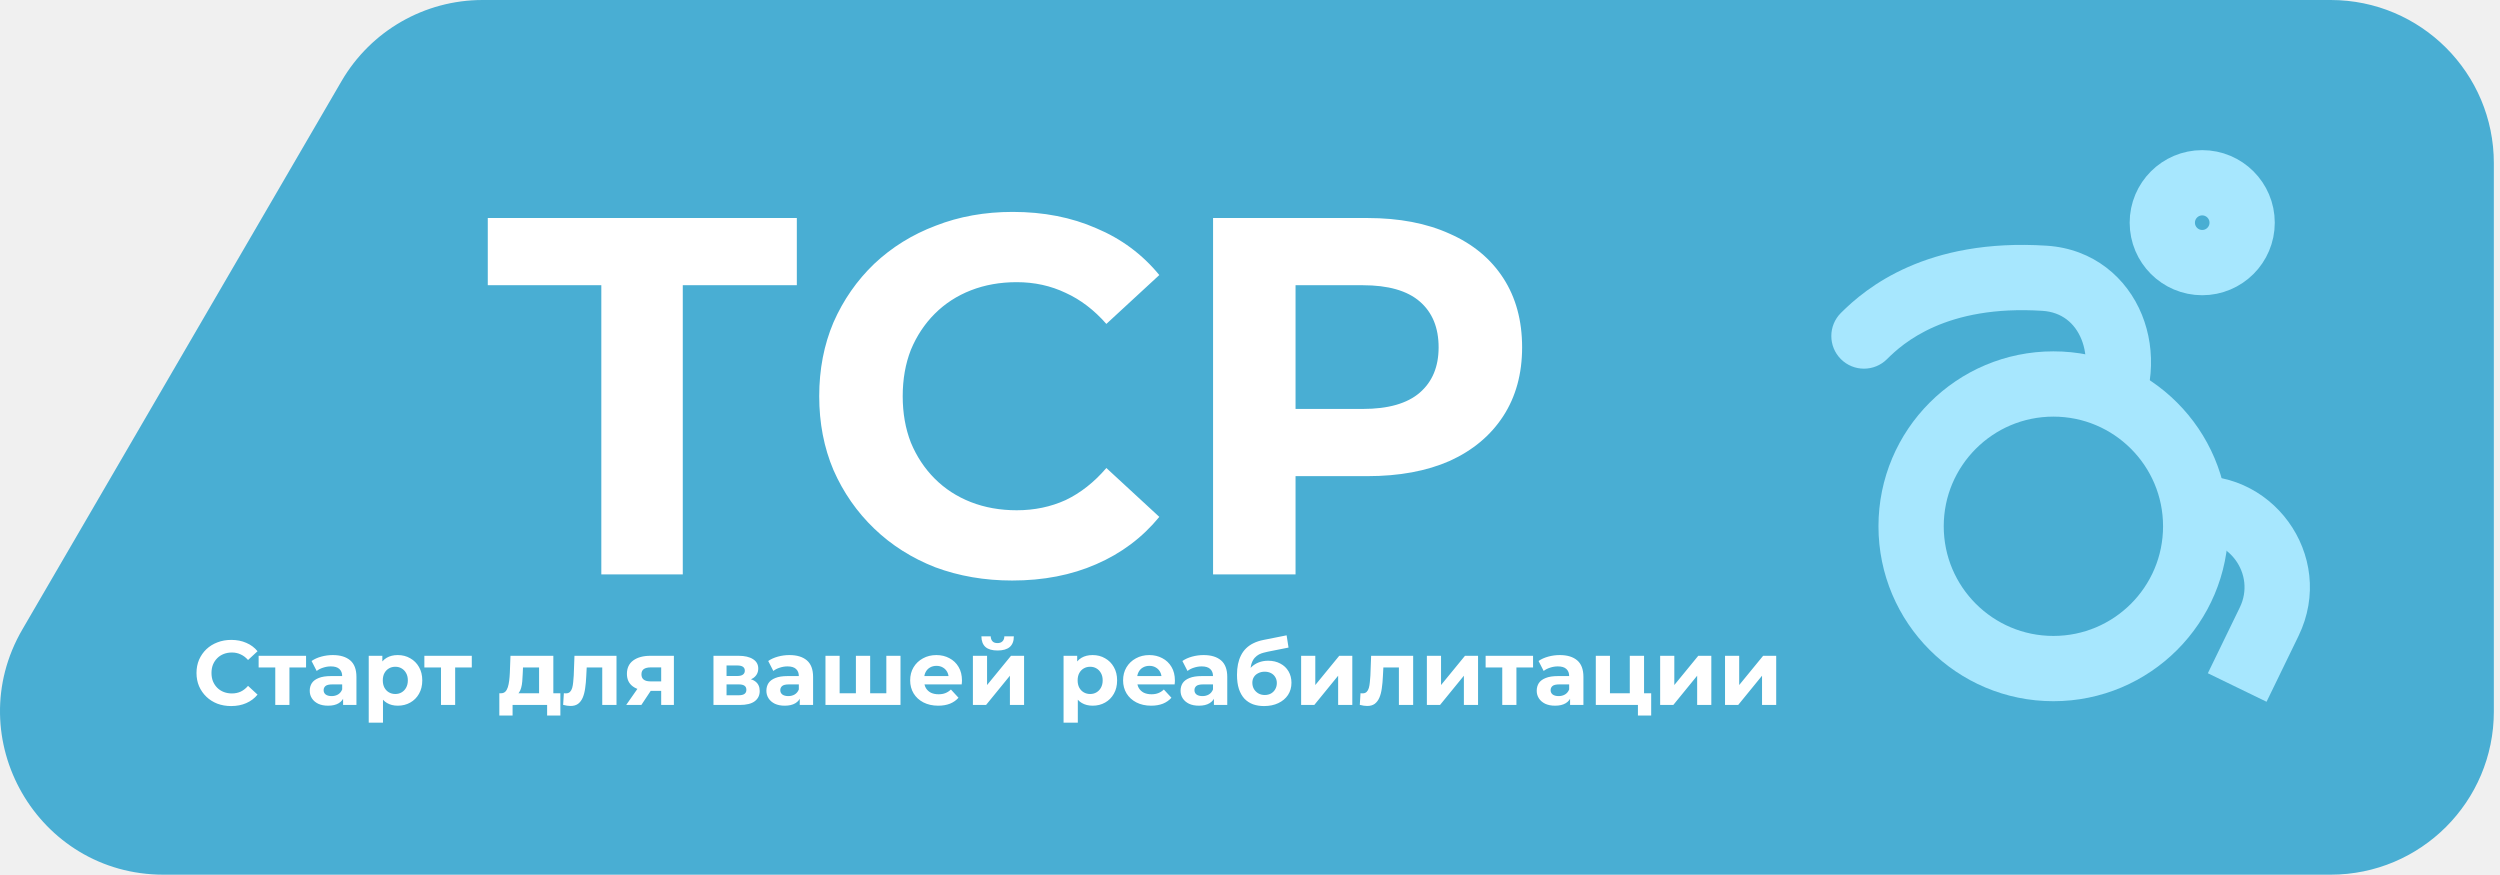
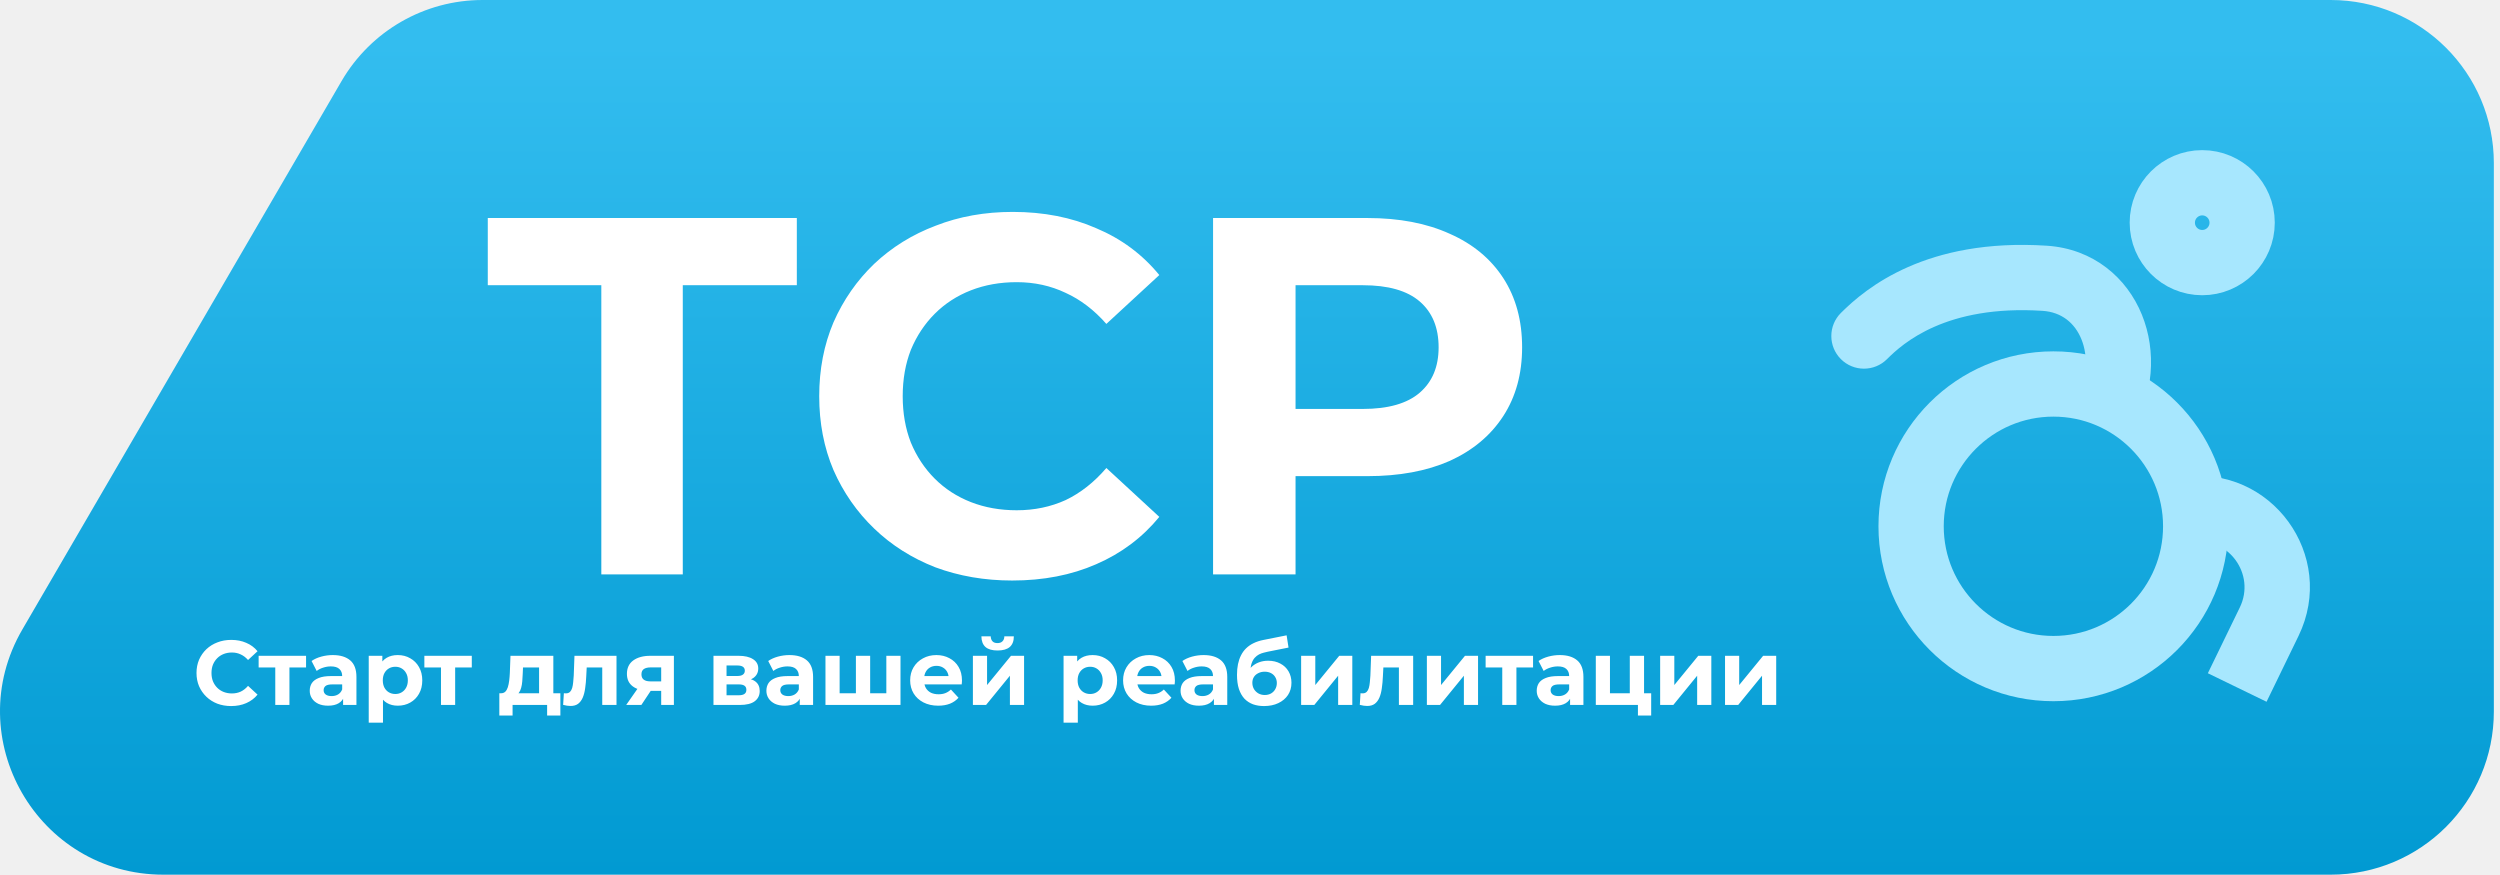
<svg xmlns="http://www.w3.org/2000/svg" width="383" height="134" viewBox="0 0 383 134" fill="none">
-   <path d="M382.058 109V25C382.058 11.193 370.865 0 357.058 0H73.933C65.033 0 56.804 4.732 52.327 12.423L3.431 96.423C-6.27 113.09 5.753 134 25.038 134H357.058C370.865 134 382.058 122.807 382.058 109Z" fill="#49AED3" />
+   <defs>
+     <linearGradient id="myGradient" x1="0%" y1="0%" x2="0%" y2="100%">
+       <stop offset="5%" style="stop-color:#33bdef; stop-opacity:1" />
+       <stop offset="100%" style="stop-color:#019ad2; stop-opacity:1" />
+     </linearGradient>
+   </defs>
+   <path d="M382.058 109V25C382.058 11.193 370.865 0 357.058 0H73.933C65.033 0 56.804 4.732 52.327 12.423L3.431 96.423C-6.27 113.09 5.753 134 25.038 134H357.058C370.865 134 382.058 122.807 382.058 109Z" fill="url(#myGradient)" />
  <path d="M314.581 58.827C302.542 58.827 292.781 68.587 292.781 80.627C292.782 92.666 302.542 102.425 314.581 102.425C326.62 102.425 336.38 92.666 336.38 80.627C336.38 68.587 326.62 58.827 314.581 58.827Z" stroke="#A7E7FE" stroke-width="10" />
  <path d="M289.094 55.016C287.141 56.968 283.975 56.968 282.023 55.016C280.07 53.063 280.07 49.897 282.023 47.945L285.558 51.48L289.094 55.016ZM285.558 51.48L282.023 47.945C285.874 44.093 295.144 36.455 313.551 37.641L313.229 42.631L312.908 47.62C298.104 46.666 291.497 52.613 289.094 55.016L285.558 51.48ZM342.738 105.326L338.241 103.141L343.139 93.059L347.637 95.244L352.134 97.429L347.236 107.511L342.738 105.326ZM347.637 95.244L343.139 93.059C345.612 87.968 341.392 82.182 335.789 82.982L335.082 78.033L334.374 73.083C347.912 71.149 358.11 85.129 352.134 97.429L347.637 95.244ZM313.229 42.631L313.551 37.641C320.722 38.103 325.855 42.57 328.148 48.235C330.395 53.788 329.975 60.529 326.5 66.197L322.238 63.583L317.975 60.97C319.798 57.997 319.931 54.587 318.878 51.987C317.871 49.499 315.851 47.81 312.908 47.62L313.229 42.631Z" fill="#A7E7FE" />
  <path d="M337.38 28C334.003 28 331.265 30.738 331.265 34.115C331.266 37.492 334.003 40.229 337.38 40.23C340.757 40.23 343.495 37.492 343.495 34.115C343.495 30.738 340.757 28 337.38 28Z" stroke="#A7E7FE" stroke-width="10" />
  <path d="M92.122 88V40.81L95.008 43.696H74.728V33.4H122.074V43.696H101.794L104.602 40.81V88H92.122ZM155.065 88.936C150.853 88.936 146.927 88.26 143.287 86.908C139.699 85.504 136.579 83.528 133.927 80.98C131.275 78.432 129.195 75.442 127.687 72.01C126.231 68.578 125.503 64.808 125.503 60.7C125.503 56.592 126.231 52.822 127.687 49.39C129.195 45.958 131.275 42.968 133.927 40.42C136.631 37.872 139.777 35.922 143.365 34.57C146.953 33.166 150.879 32.464 155.143 32.464C159.875 32.464 164.139 33.296 167.935 34.96C171.783 36.572 175.007 38.964 177.607 42.136L169.495 49.624C167.623 47.492 165.543 45.906 163.255 44.866C160.967 43.774 158.471 43.228 155.767 43.228C153.219 43.228 150.879 43.644 148.747 44.476C146.615 45.308 144.769 46.504 143.209 48.064C141.649 49.624 140.427 51.47 139.543 53.602C138.711 55.734 138.295 58.1 138.295 60.7C138.295 63.3 138.711 65.666 139.543 67.798C140.427 69.93 141.649 71.776 143.209 73.336C144.769 74.896 146.615 76.092 148.747 76.924C150.879 77.756 153.219 78.172 155.767 78.172C158.471 78.172 160.967 77.652 163.255 76.612C165.543 75.52 167.623 73.882 169.495 71.698L177.607 79.186C175.007 82.358 171.783 84.776 167.935 86.44C164.139 88.104 159.849 88.936 155.065 88.936ZM185.842 88V33.4H209.476C214.364 33.4 218.576 34.206 222.112 35.818C225.648 37.378 228.378 39.64 230.302 42.604C232.226 45.568 233.188 49.104 233.188 53.212C233.188 57.268 232.226 60.778 230.302 63.742C228.378 66.706 225.648 68.994 222.112 70.606C218.576 72.166 214.364 72.946 209.476 72.946H192.862L198.478 67.252V88H185.842ZM198.478 68.656L192.862 62.65H208.774C212.674 62.65 215.586 61.818 217.51 60.154C219.434 58.49 220.396 56.176 220.396 53.212C220.396 50.196 219.434 47.856 217.51 46.192C215.586 44.528 212.674 43.696 208.774 43.696H192.862L198.478 37.69V68.656Z" fill="white" />
  <path d="M35.41 108.168C34.654 108.168 33.95 108.047 33.296 107.804C32.652 107.552 32.092 107.197 31.616 106.74C31.14 106.283 30.767 105.746 30.496 105.13C30.235 104.514 30.104 103.837 30.104 103.1C30.104 102.363 30.235 101.686 30.496 101.07C30.767 100.454 31.14 99.917 31.616 99.46C32.102 99.003 32.666 98.653 33.31 98.41C33.954 98.158 34.659 98.032 35.424 98.032C36.274 98.032 37.039 98.181 37.72 98.48C38.411 98.769 38.99 99.199 39.456 99.768L38 101.112C37.664 100.729 37.291 100.445 36.88 100.258C36.47 100.062 36.022 99.964 35.536 99.964C35.079 99.964 34.659 100.039 34.276 100.188C33.894 100.337 33.562 100.552 33.282 100.832C33.002 101.112 32.783 101.443 32.624 101.826C32.475 102.209 32.4 102.633 32.4 103.1C32.4 103.567 32.475 103.991 32.624 104.374C32.783 104.757 33.002 105.088 33.282 105.368C33.562 105.648 33.894 105.863 34.276 106.012C34.659 106.161 35.079 106.236 35.536 106.236C36.022 106.236 36.47 106.143 36.88 105.956C37.291 105.76 37.664 105.466 38 105.074L39.456 106.418C38.99 106.987 38.411 107.421 37.72 107.72C37.039 108.019 36.269 108.168 35.41 108.168ZM42.172 108V101.756L42.661 102.26H39.623V100.468H46.889V102.26H43.852L44.342 101.756V108H42.172ZM52.562 108V106.53L52.422 106.208V103.576C52.422 103.109 52.277 102.745 51.988 102.484C51.708 102.223 51.274 102.092 50.686 102.092C50.284 102.092 49.888 102.157 49.496 102.288C49.113 102.409 48.786 102.577 48.516 102.792L47.732 101.266C48.142 100.977 48.637 100.753 49.216 100.594C49.794 100.435 50.382 100.356 50.98 100.356C52.128 100.356 53.019 100.627 53.654 101.168C54.288 101.709 54.606 102.554 54.606 103.702V108H52.562ZM50.266 108.112C49.678 108.112 49.174 108.014 48.754 107.818C48.334 107.613 48.012 107.337 47.788 106.992C47.564 106.647 47.452 106.259 47.452 105.83C47.452 105.382 47.559 104.99 47.774 104.654C47.998 104.318 48.348 104.057 48.824 103.87C49.3 103.674 49.92 103.576 50.686 103.576H52.688V104.85H50.924C50.41 104.85 50.056 104.934 49.86 105.102C49.673 105.27 49.58 105.48 49.58 105.732C49.58 106.012 49.687 106.236 49.902 106.404C50.126 106.563 50.429 106.642 50.812 106.642C51.176 106.642 51.502 106.558 51.792 106.39C52.081 106.213 52.291 105.956 52.422 105.62L52.758 106.628C52.599 107.113 52.31 107.482 51.89 107.734C51.47 107.986 50.928 108.112 50.266 108.112ZM60.941 108.112C60.306 108.112 59.751 107.972 59.275 107.692C58.799 107.412 58.425 106.987 58.155 106.418C57.894 105.839 57.763 105.111 57.763 104.234C57.763 103.347 57.889 102.619 58.141 102.05C58.393 101.481 58.757 101.056 59.233 100.776C59.709 100.496 60.278 100.356 60.941 100.356C61.65 100.356 62.285 100.519 62.845 100.846C63.414 101.163 63.862 101.611 64.189 102.19C64.525 102.769 64.693 103.45 64.693 104.234C64.693 105.027 64.525 105.713 64.189 106.292C63.862 106.871 63.414 107.319 62.845 107.636C62.285 107.953 61.65 108.112 60.941 108.112ZM56.489 110.716V100.468H58.575V102.008L58.533 104.248L58.673 106.474V110.716H56.489ZM60.563 106.32C60.927 106.32 61.249 106.236 61.529 106.068C61.818 105.9 62.047 105.662 62.215 105.354C62.392 105.037 62.481 104.663 62.481 104.234C62.481 103.795 62.392 103.422 62.215 103.114C62.047 102.806 61.818 102.568 61.529 102.4C61.249 102.232 60.927 102.148 60.563 102.148C60.199 102.148 59.872 102.232 59.583 102.4C59.294 102.568 59.065 102.806 58.897 103.114C58.729 103.422 58.645 103.795 58.645 104.234C58.645 104.663 58.729 105.037 58.897 105.354C59.065 105.662 59.294 105.9 59.583 106.068C59.872 106.236 60.199 106.32 60.563 106.32ZM67.56 108V101.756L68.05 102.26H65.012V100.468H72.278V102.26H69.24L69.73 101.756V108H67.56ZM82.587 107.02V102.26H80.123L80.081 103.226C80.062 103.627 80.039 104.01 80.011 104.374C79.983 104.738 79.927 105.069 79.843 105.368C79.769 105.657 79.656 105.905 79.507 106.11C79.358 106.306 79.157 106.441 78.905 106.516L76.749 106.208C77.02 106.208 77.239 106.129 77.407 105.97C77.575 105.802 77.706 105.573 77.799 105.284C77.892 104.985 77.963 104.649 78.009 104.276C78.056 103.893 78.088 103.492 78.107 103.072L78.205 100.468H84.771V107.02H82.587ZM76.497 109.624V106.208H85.849V109.624H83.819V108H78.527V109.624H76.497ZM86.272 107.986L86.384 106.194C86.44 106.203 86.496 106.213 86.552 106.222C86.608 106.222 86.659 106.222 86.706 106.222C86.967 106.222 87.172 106.147 87.322 105.998C87.471 105.849 87.583 105.648 87.658 105.396C87.732 105.135 87.784 104.841 87.812 104.514C87.849 104.187 87.877 103.847 87.896 103.492L88.008 100.468H94.448V108H92.264V101.728L92.754 102.26H89.45L89.912 101.7L89.814 103.59C89.786 104.262 89.73 104.878 89.646 105.438C89.571 105.998 89.445 106.483 89.268 106.894C89.09 107.295 88.852 107.608 88.554 107.832C88.255 108.047 87.872 108.154 87.406 108.154C87.238 108.154 87.06 108.14 86.874 108.112C86.687 108.084 86.486 108.042 86.272 107.986ZM101.294 108V105.494L101.602 105.844H99.516C98.433 105.844 97.584 105.62 96.968 105.172C96.352 104.724 96.044 104.08 96.044 103.24C96.044 102.344 96.366 101.658 97.01 101.182C97.663 100.706 98.54 100.468 99.642 100.468H103.24V108H101.294ZM95.932 108L97.934 105.13H100.16L98.256 108H95.932ZM101.294 104.822V101.686L101.602 102.246H99.684C99.236 102.246 98.886 102.33 98.634 102.498C98.391 102.666 98.27 102.937 98.27 103.31C98.27 104.029 98.732 104.388 99.656 104.388H101.602L101.294 104.822ZM109.304 108V100.468H113.154C114.096 100.468 114.834 100.641 115.366 100.986C115.898 101.322 116.164 101.798 116.164 102.414C116.164 103.03 115.912 103.515 115.408 103.87C114.913 104.215 114.255 104.388 113.434 104.388L113.658 103.884C114.572 103.884 115.254 104.052 115.702 104.388C116.159 104.724 116.388 105.214 116.388 105.858C116.388 106.521 116.136 107.043 115.632 107.426C115.128 107.809 114.358 108 113.322 108H109.304ZM111.306 106.516H113.14C113.541 106.516 113.84 106.451 114.036 106.32C114.241 106.18 114.344 105.97 114.344 105.69C114.344 105.401 114.25 105.191 114.064 105.06C113.877 104.92 113.583 104.85 113.182 104.85H111.306V106.516ZM111.306 103.562H112.958C113.34 103.562 113.625 103.492 113.812 103.352C114.008 103.212 114.106 103.011 114.106 102.75C114.106 102.479 114.008 102.279 113.812 102.148C113.625 102.017 113.34 101.952 112.958 101.952H111.306V103.562ZM122.521 108V106.53L122.381 106.208V103.576C122.381 103.109 122.236 102.745 121.947 102.484C121.667 102.223 121.233 102.092 120.645 102.092C120.243 102.092 119.847 102.157 119.455 102.288C119.072 102.409 118.745 102.577 118.475 102.792L117.691 101.266C118.101 100.977 118.596 100.753 119.175 100.594C119.753 100.435 120.341 100.356 120.939 100.356C122.087 100.356 122.978 100.627 123.613 101.168C124.247 101.709 124.565 102.554 124.565 103.702V108H122.521ZM120.225 108.112C119.637 108.112 119.133 108.014 118.713 107.818C118.293 107.613 117.971 107.337 117.747 106.992C117.523 106.647 117.411 106.259 117.411 105.83C117.411 105.382 117.518 104.99 117.733 104.654C117.957 104.318 118.307 104.057 118.783 103.87C119.259 103.674 119.879 103.576 120.645 103.576H122.647V104.85H120.883C120.369 104.85 120.015 104.934 119.819 105.102C119.632 105.27 119.539 105.48 119.539 105.732C119.539 106.012 119.646 106.236 119.861 106.404C120.085 106.563 120.388 106.642 120.771 106.642C121.135 106.642 121.461 106.558 121.751 106.39C122.04 106.213 122.25 105.956 122.381 105.62L122.717 106.628C122.558 107.113 122.269 107.482 121.849 107.734C121.429 107.986 120.887 108.112 120.225 108.112ZM131.6 106.208L131.124 106.712V100.468H133.308V106.712L132.804 106.208H136.276L135.786 106.712V100.468H137.956V108H126.462V100.468H128.632V106.712L128.142 106.208H131.6ZM143.734 108.112C142.875 108.112 142.119 107.944 141.466 107.608C140.822 107.272 140.322 106.815 139.968 106.236C139.613 105.648 139.436 104.981 139.436 104.234C139.436 103.478 139.608 102.811 139.954 102.232C140.308 101.644 140.789 101.187 141.396 100.86C142.002 100.524 142.688 100.356 143.454 100.356C144.191 100.356 144.854 100.515 145.442 100.832C146.039 101.14 146.51 101.588 146.856 102.176C147.201 102.755 147.374 103.45 147.374 104.262C147.374 104.346 147.369 104.444 147.36 104.556C147.35 104.659 147.341 104.757 147.332 104.85H141.214V103.576H146.184L145.344 103.954C145.344 103.562 145.264 103.221 145.106 102.932C144.947 102.643 144.728 102.419 144.448 102.26C144.168 102.092 143.841 102.008 143.468 102.008C143.094 102.008 142.763 102.092 142.474 102.26C142.194 102.419 141.974 102.647 141.816 102.946C141.657 103.235 141.578 103.581 141.578 103.982V104.318C141.578 104.729 141.666 105.093 141.844 105.41C142.03 105.718 142.287 105.956 142.614 106.124C142.95 106.283 143.342 106.362 143.79 106.362C144.191 106.362 144.541 106.301 144.84 106.18C145.148 106.059 145.428 105.877 145.68 105.634L146.842 106.894C146.496 107.286 146.062 107.589 145.54 107.804C145.017 108.009 144.415 108.112 143.734 108.112ZM149.048 108V100.468H151.218V104.948L154.886 100.468H156.888V108H154.718V103.52L151.064 108H149.048ZM152.828 99.656C152.006 99.656 151.39 99.479 150.98 99.124C150.569 98.76 150.359 98.214 150.35 97.486H151.778C151.787 97.803 151.876 98.055 152.044 98.242C152.212 98.429 152.468 98.522 152.814 98.522C153.15 98.522 153.406 98.429 153.584 98.242C153.77 98.055 153.864 97.803 153.864 97.486H155.32C155.32 98.214 155.11 98.76 154.69 99.124C154.27 99.479 153.649 99.656 152.828 99.656ZM167.39 108.112C166.755 108.112 166.2 107.972 165.724 107.692C165.248 107.412 164.875 106.987 164.604 106.418C164.343 105.839 164.212 105.111 164.212 104.234C164.212 103.347 164.338 102.619 164.59 102.05C164.842 101.481 165.206 101.056 165.682 100.776C166.158 100.496 166.727 100.356 167.39 100.356C168.099 100.356 168.734 100.519 169.294 100.846C169.863 101.163 170.311 101.611 170.638 102.19C170.974 102.769 171.142 103.45 171.142 104.234C171.142 105.027 170.974 105.713 170.638 106.292C170.311 106.871 169.863 107.319 169.294 107.636C168.734 107.953 168.099 108.112 167.39 108.112ZM162.938 110.716V100.468H165.024V102.008L164.982 104.248L165.122 106.474V110.716H162.938ZM167.012 106.32C167.376 106.32 167.698 106.236 167.978 106.068C168.267 105.9 168.496 105.662 168.664 105.354C168.841 105.037 168.93 104.663 168.93 104.234C168.93 103.795 168.841 103.422 168.664 103.114C168.496 102.806 168.267 102.568 167.978 102.4C167.698 102.232 167.376 102.148 167.012 102.148C166.648 102.148 166.321 102.232 166.032 102.4C165.743 102.568 165.514 102.806 165.346 103.114C165.178 103.422 165.094 103.795 165.094 104.234C165.094 104.663 165.178 105.037 165.346 105.354C165.514 105.662 165.743 105.9 166.032 106.068C166.321 106.236 166.648 106.32 167.012 106.32ZM176.355 108.112C175.496 108.112 174.74 107.944 174.087 107.608C173.443 107.272 172.943 106.815 172.589 106.236C172.234 105.648 172.057 104.981 172.057 104.234C172.057 103.478 172.229 102.811 172.575 102.232C172.929 101.644 173.41 101.187 174.017 100.86C174.623 100.524 175.309 100.356 176.075 100.356C176.812 100.356 177.475 100.515 178.063 100.832C178.66 101.14 179.131 101.588 179.477 102.176C179.822 102.755 179.995 103.45 179.995 104.262C179.995 104.346 179.99 104.444 179.981 104.556C179.971 104.659 179.962 104.757 179.953 104.85H173.835V103.576H178.805L177.965 103.954C177.965 103.562 177.885 103.221 177.727 102.932C177.568 102.643 177.349 102.419 177.069 102.26C176.789 102.092 176.462 102.008 176.089 102.008C175.715 102.008 175.384 102.092 175.095 102.26C174.815 102.419 174.595 102.647 174.437 102.946C174.278 103.235 174.199 103.581 174.199 103.982V104.318C174.199 104.729 174.287 105.093 174.465 105.41C174.651 105.718 174.908 105.956 175.235 106.124C175.571 106.283 175.963 106.362 176.411 106.362C176.812 106.362 177.162 106.301 177.461 106.18C177.769 106.059 178.049 105.877 178.301 105.634L179.463 106.894C179.117 107.286 178.683 107.589 178.161 107.804C177.638 108.009 177.036 108.112 176.355 108.112ZM185.972 108V106.53L185.832 106.208V103.576C185.832 103.109 185.687 102.745 185.398 102.484C185.118 102.223 184.684 102.092 184.096 102.092C183.694 102.092 183.298 102.157 182.906 102.288C182.523 102.409 182.196 102.577 181.926 102.792L181.142 101.266C181.552 100.977 182.047 100.753 182.626 100.594C183.204 100.435 183.792 100.356 184.39 100.356C185.538 100.356 186.429 100.627 187.064 101.168C187.698 101.709 188.016 102.554 188.016 103.702V108H185.972ZM183.676 108.112C183.088 108.112 182.584 108.014 182.164 107.818C181.744 107.613 181.422 107.337 181.198 106.992C180.974 106.647 180.862 106.259 180.862 105.83C180.862 105.382 180.969 104.99 181.184 104.654C181.408 104.318 181.758 104.057 182.234 103.87C182.71 103.674 183.33 103.576 184.096 103.576H186.098V104.85H184.334C183.82 104.85 183.466 104.934 183.27 105.102C183.083 105.27 182.99 105.48 182.99 105.732C182.99 106.012 183.097 106.236 183.312 106.404C183.536 106.563 183.839 106.642 184.222 106.642C184.586 106.642 184.912 106.558 185.202 106.39C185.491 106.213 185.701 105.956 185.832 105.62L186.168 106.628C186.009 107.113 185.72 107.482 185.3 107.734C184.88 107.986 184.338 108.112 183.676 108.112ZM193.651 108.168C193.035 108.168 192.475 108.079 191.971 107.902C191.467 107.715 191.028 107.431 190.655 107.048C190.291 106.656 190.006 106.157 189.801 105.55C189.605 104.943 189.507 104.22 189.507 103.38C189.507 102.783 189.558 102.237 189.661 101.742C189.764 101.247 189.918 100.799 190.123 100.398C190.328 99.987 190.59 99.628 190.907 99.32C191.234 99.003 191.612 98.741 192.041 98.536C192.48 98.321 192.974 98.158 193.525 98.046L197.109 97.332L197.403 99.208L194.239 99.838C194.052 99.875 193.838 99.927 193.595 99.992C193.362 100.048 193.124 100.137 192.881 100.258C192.648 100.379 192.428 100.552 192.223 100.776C192.027 100.991 191.868 101.275 191.747 101.63C191.626 101.975 191.565 102.405 191.565 102.918C191.565 103.077 191.57 103.198 191.579 103.282C191.598 103.366 191.612 103.455 191.621 103.548C191.64 103.641 191.649 103.786 191.649 103.982L190.949 103.296C191.154 102.857 191.416 102.484 191.733 102.176C192.06 101.868 192.433 101.635 192.853 101.476C193.282 101.308 193.758 101.224 194.281 101.224C194.99 101.224 195.611 101.369 196.143 101.658C196.684 101.938 197.104 102.335 197.403 102.848C197.702 103.361 197.851 103.945 197.851 104.598C197.851 105.307 197.674 105.933 197.319 106.474C196.964 107.006 196.47 107.421 195.835 107.72C195.21 108.019 194.482 108.168 193.651 108.168ZM193.763 106.474C194.127 106.474 194.449 106.395 194.729 106.236C195.009 106.068 195.224 105.849 195.373 105.578C195.532 105.298 195.611 104.985 195.611 104.64C195.611 104.304 195.532 104.005 195.373 103.744C195.224 103.483 195.009 103.277 194.729 103.128C194.449 102.979 194.122 102.904 193.749 102.904C193.385 102.904 193.058 102.979 192.769 103.128C192.48 103.268 192.256 103.464 192.097 103.716C191.938 103.968 191.859 104.262 191.859 104.598C191.859 104.943 191.938 105.261 192.097 105.55C192.265 105.83 192.489 106.054 192.769 106.222C193.058 106.39 193.39 106.474 193.763 106.474ZM199.333 108V100.468H201.503V104.948L205.171 100.468H207.173V108H205.003V103.52L201.349 108H199.333ZM208.32 107.986L208.432 106.194C208.488 106.203 208.544 106.213 208.6 106.222C208.656 106.222 208.708 106.222 208.754 106.222C209.016 106.222 209.221 106.147 209.37 105.998C209.52 105.849 209.632 105.648 209.706 105.396C209.781 105.135 209.832 104.841 209.86 104.514C209.898 104.187 209.926 103.847 209.944 103.492L210.056 100.468H216.496V108H214.312V101.728L214.802 102.26H211.498L211.96 101.7L211.862 103.59C211.834 104.262 211.778 104.878 211.694 105.438C211.62 105.998 211.494 106.483 211.316 106.894C211.139 107.295 210.901 107.608 210.602 107.832C210.304 108.047 209.921 108.154 209.454 108.154C209.286 108.154 209.109 108.14 208.922 108.112C208.736 108.084 208.535 108.042 208.32 107.986ZM218.597 108V100.468H220.767V104.948L224.435 100.468H226.437V108H224.267V103.52L220.613 108H218.597ZM230.146 108V101.756L230.636 102.26H227.598V100.468H234.864V102.26H231.826L232.316 101.756V108H230.146ZM240.536 108V106.53L240.396 106.208V103.576C240.396 103.109 240.252 102.745 239.962 102.484C239.682 102.223 239.248 102.092 238.66 102.092C238.259 102.092 237.862 102.157 237.47 102.288C237.088 102.409 236.761 102.577 236.49 102.792L235.706 101.266C236.117 100.977 236.612 100.753 237.19 100.594C237.769 100.435 238.357 100.356 238.954 100.356C240.102 100.356 240.994 100.627 241.628 101.168C242.263 101.709 242.58 102.554 242.58 103.702V108H240.536ZM238.24 108.112C237.652 108.112 237.148 108.014 236.728 107.818C236.308 107.613 235.986 107.337 235.762 106.992C235.538 106.647 235.426 106.259 235.426 105.83C235.426 105.382 235.534 104.99 235.748 104.654C235.972 104.318 236.322 104.057 236.798 103.87C237.274 103.674 237.895 103.576 238.66 103.576H240.662V104.85H238.898C238.385 104.85 238.03 104.934 237.834 105.102C237.648 105.27 237.554 105.48 237.554 105.732C237.554 106.012 237.662 106.236 237.876 106.404C238.1 106.563 238.404 106.642 238.786 106.642C239.15 106.642 239.477 106.558 239.766 106.39C240.056 106.213 240.266 105.956 240.396 105.62L240.732 106.628C240.574 107.113 240.284 107.482 239.864 107.734C239.444 107.986 238.903 108.112 238.24 108.112ZM244.477 108V100.468H246.647V106.208H249.685V100.468H251.869V108H244.477ZM250.931 109.624V107.972L251.435 108H249.685V106.208H252.961V109.624H250.931ZM254.335 108V100.468H256.505V104.948L260.173 100.468H262.175V108H260.005V103.52L256.351 108H254.335ZM264.274 108V100.468H266.444V104.948L270.112 100.468H272.114V108H269.944V103.52L266.29 108H264.274Z" fill="white" />
</svg>
